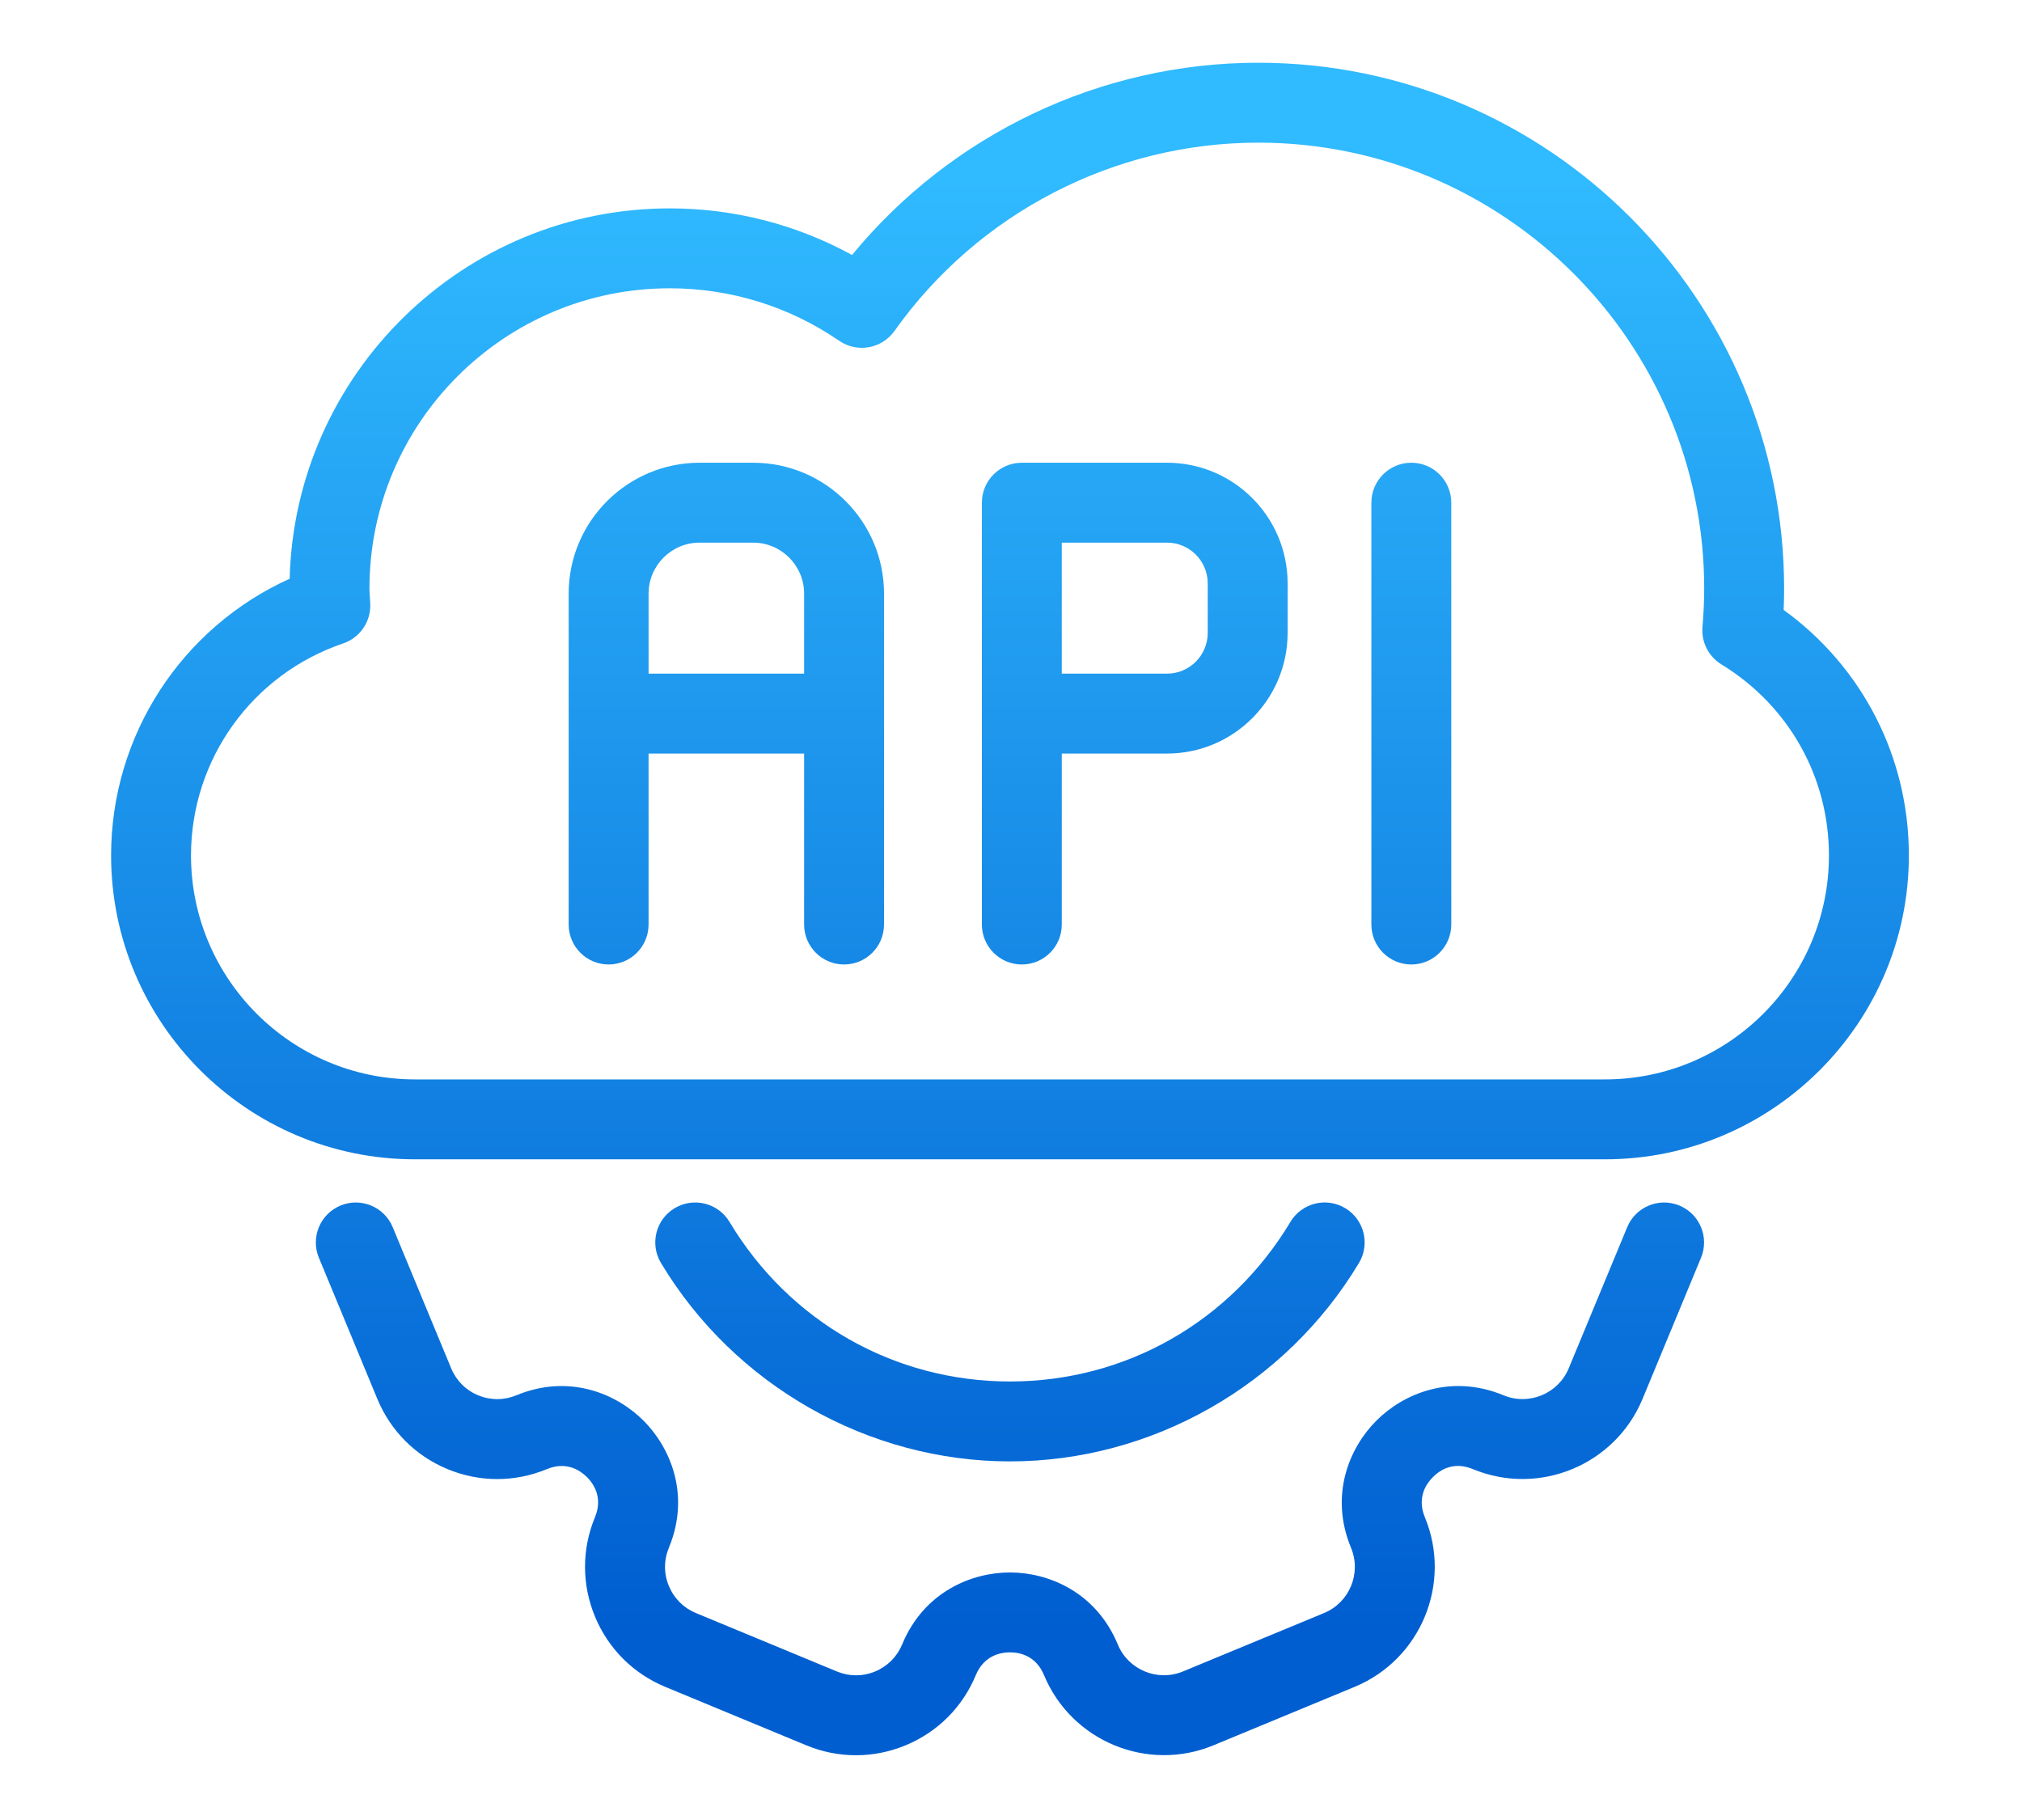
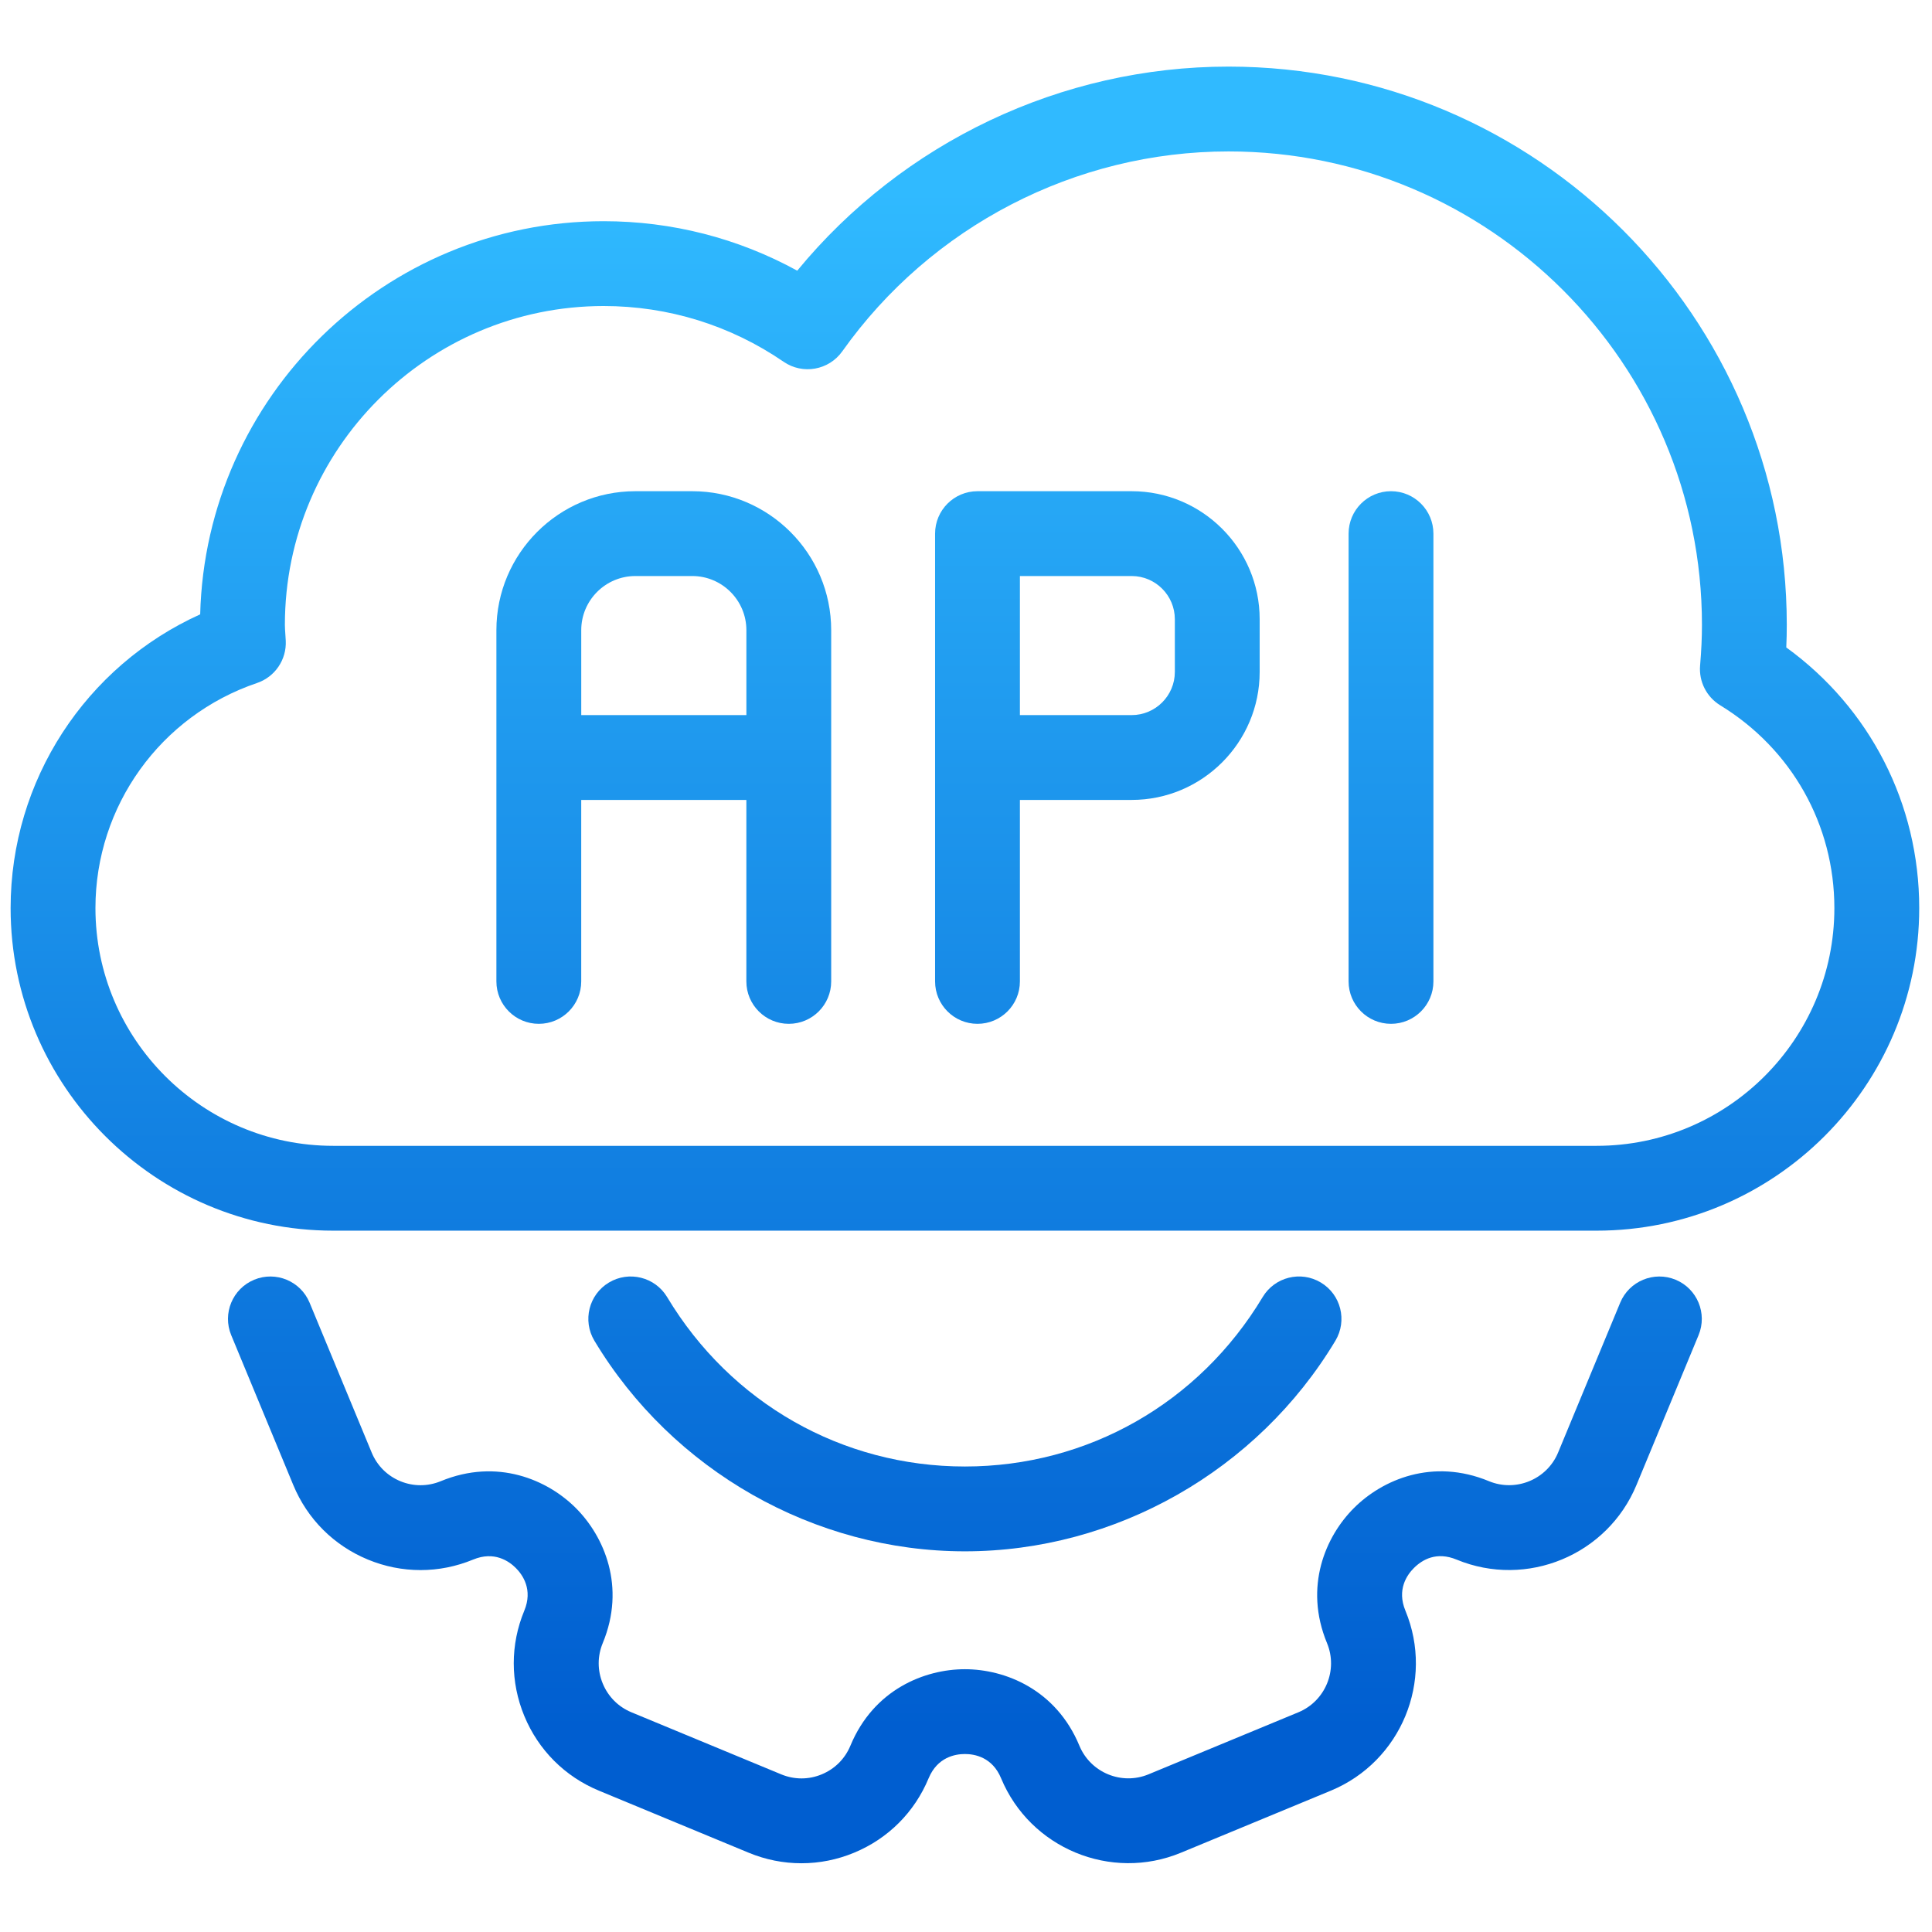
- <svg xmlns="http://www.w3.org/2000/svg" version="1.1" width="40" height="36" viewBox="0 0 256 256" xml:space="preserve">
+ <svg xmlns="http://www.w3.org/2000/svg" version="1.1" width="256" height="256" viewBox="0 0 256 256" xml:space="preserve">
  <defs>
</defs>
  <g style="stroke: none; stroke-width: 0; stroke-dasharray: none; stroke-linecap: butt; stroke-linejoin: miter; stroke-miterlimit: 10; fill: none; fill-rule: nonzero; opacity: 1;" transform="translate(1.406593 1.406593) scale(2.81 2.81)">
    <linearGradient id="SVGID_6" gradientUnits="userSpaceOnUse" x1="30.801" y1="81.049" x2="30.801" y2="8.418">
      <stop offset="0%" style="stop-color:rgb(0,94,208);stop-opacity: 1" />
      <stop offset="100%" style="stop-color:rgb(48,186,255);stop-opacity: 1" />
    </linearGradient>
    <path d="M 32.142 22.662 H 29.46 c -3.613 0 -6.553 2.94 -6.553 6.553 v 16.563 c 0 1.104 0.896 2 2 2 s 2 -0.896 2 -2 V 37.22 h 7.787 v 8.558 c 0 1.104 0.896 2 2 2 s 2 -0.896 2 -2 V 29.215 C 38.694 25.602 35.755 22.662 32.142 22.662 z M 26.908 33.22 v -4.005 c 0 -1.408 1.145 -2.553 2.553 -2.553 h 2.681 c 1.408 0 2.553 1.146 2.553 2.553 v 4.005 H 26.908 z" style="stroke: none; stroke-width: 1; stroke-dasharray: none; stroke-linecap: butt; stroke-linejoin: miter; stroke-miterlimit: 10; fill: url(#SVGID_6); fill-rule: nonzero; opacity: 1;" transform=" matrix(1 0 0 1 0 0) " stroke-linecap="round" />
    <linearGradient id="SVGID_7" gradientUnits="userSpaceOnUse" x1="51.246" y1="81.049" x2="51.246" y2="8.418">
      <stop offset="0%" style="stop-color:rgb(0,94,208);stop-opacity: 1" />
      <stop offset="100%" style="stop-color:rgb(48,186,255);stop-opacity: 1" />
    </linearGradient>
    <path d="M 52.862 22.662 h -7.269 c -1.104 0 -2 0.896 -2 2 V 35.22 v 10.558 c 0 1.104 0.896 2 2 2 c 1.105 0 2 -0.896 2 -2 V 37.22 h 5.269 c 3.329 0 6.037 -2.708 6.037 -6.037 v -2.484 C 58.899 25.37 56.191 22.662 52.862 22.662 z M 54.899 31.183 c 0 1.123 -0.914 2.037 -2.037 2.037 h -5.269 v -6.558 h 5.269 c 1.123 0 2.037 0.914 2.037 2.037 V 31.183 z" style="stroke: none; stroke-width: 1; stroke-dasharray: none; stroke-linecap: butt; stroke-linejoin: miter; stroke-miterlimit: 10; fill: url(#SVGID_7); fill-rule: nonzero; opacity: 1;" transform=" matrix(1 0 0 1 0 0) " stroke-linecap="round" />
    <linearGradient id="SVGID_8" gradientUnits="userSpaceOnUse" x1="65.092" y1="81.049" x2="65.092" y2="8.418">
      <stop offset="0%" style="stop-color:rgb(0,94,208);stop-opacity: 1" />
      <stop offset="100%" style="stop-color:rgb(48,186,255);stop-opacity: 1" />
    </linearGradient>
    <path d="M 65.092 22.662 c -1.104 0 -2 0.896 -2 2 v 21.116 c 0 1.104 0.896 2 2 2 s 2 -0.896 2 -2 V 24.662 C 67.092 23.558 66.196 22.662 65.092 22.662 z" style="stroke: none; stroke-width: 1; stroke-dasharray: none; stroke-linecap: butt; stroke-linejoin: miter; stroke-miterlimit: 10; fill: url(#SVGID_8); fill-rule: nonzero; opacity: 1;" transform=" matrix(1 0 0 1 0 0) " stroke-linecap="round" />
    <linearGradient id="SVGID_9" gradientUnits="userSpaceOnUse" x1="45" y1="81.049" x2="45" y2="8.418">
      <stop offset="0%" style="stop-color:rgb(0,94,208);stop-opacity: 1" />
      <stop offset="100%" style="stop-color:rgb(48,186,255);stop-opacity: 1" />
    </linearGradient>
    <path d="M 83.731 30.029 c 0.017 -0.368 0.024 -0.721 0.024 -1.065 c 0 -14.515 -11.809 -26.324 -26.324 -26.324 c -7.886 0 -15.356 3.565 -20.338 9.623 c -2.791 -1.531 -5.911 -2.333 -9.127 -2.333 c -10.33 0 -18.764 8.271 -19.027 18.539 C 3.536 30.911 0 36.303 0 42.319 c 0 8.388 6.824 15.212 15.212 15.212 h 59.576 C 83.176 57.531 90 50.707 90 42.319 C 90 37.4 87.679 32.891 83.731 30.029 z M 74.788 53.531 H 15.212 C 9.03 53.531 4 48.501 4 42.319 c 0 -4.804 3.062 -9.068 7.618 -10.612 c 0.847 -0.287 1.4 -1.101 1.356 -1.994 l -0.02 -0.321 c -0.009 -0.142 -0.021 -0.284 -0.021 -0.428 c 0 -8.29 6.744 -15.034 15.033 -15.034 c 3.044 0 5.979 0.909 8.487 2.63 c 0.9 0.617 2.13 0.398 2.763 -0.492 c 4.188 -5.903 10.998 -9.428 18.215 -9.428 c 12.31 0 22.324 10.014 22.324 22.324 c 0 0.586 -0.028 1.214 -0.088 1.92 c -0.063 0.754 0.305 1.479 0.95 1.874 c 3.37 2.06 5.382 5.635 5.382 9.562 C 86 48.501 80.971 53.531 74.788 53.531 z" style="stroke: none; stroke-width: 1; stroke-dasharray: none; stroke-linecap: butt; stroke-linejoin: miter; stroke-miterlimit: 10; fill: url(#SVGID_9); fill-rule: nonzero; opacity: 1;" transform=" matrix(1 0 0 1 0 0) " stroke-linecap="round" />
    <linearGradient id="SVGID_10" gradientUnits="userSpaceOnUse" x1="45" y1="81.049" x2="45" y2="8.418">
      <stop offset="0%" style="stop-color:rgb(0,94,208);stop-opacity: 1" />
      <stop offset="100%" style="stop-color:rgb(48,186,255);stop-opacity: 1" />
    </linearGradient>
    <path d="M 78.513 59.845 c -1.021 -0.422 -2.19 0.063 -2.613 1.082 l -2.928 7.066 c -0.526 1.271 -1.993 1.874 -3.259 1.352 c -2.66 -1.104 -5.036 -0.069 -6.368 1.265 c -1.338 1.334 -2.373 3.708 -1.27 6.371 c 0.526 1.271 -0.079 2.733 -1.348 3.26 l -7.068 2.926 c -1.272 0.527 -2.733 -0.08 -3.26 -1.347 c -1.103 -2.661 -3.513 -3.609 -5.4 -3.609 c -1.888 0 -4.297 0.947 -5.399 3.607 c -0.255 0.615 -0.734 1.095 -1.353 1.351 c -0.615 0.256 -1.292 0.254 -1.908 0 l -7.067 -2.928 c -0.614 -0.255 -1.093 -0.734 -1.349 -1.352 c -0.256 -0.617 -0.256 -1.295 -0.002 -1.908 c 1.102 -2.66 0.068 -5.034 -1.267 -6.369 c -1.334 -1.335 -3.708 -2.368 -6.369 -1.268 c -0.616 0.254 -1.294 0.254 -1.91 0 c -0.615 -0.255 -1.095 -0.734 -1.35 -1.351 l -2.927 -7.066 c -0.423 -1.02 -1.594 -1.504 -2.613 -1.082 c -1.021 0.423 -1.505 1.593 -1.083 2.613 l 2.926 7.065 c 0.664 1.604 1.913 2.853 3.515 3.516 c 1.603 0.664 3.369 0.663 4.97 0.001 c 0.992 -0.411 1.686 0.074 2.011 0.399 c 0.325 0.325 0.81 1.02 0.399 2.01 c -0.664 1.601 -0.663 3.365 0.001 4.97 c 0.664 1.604 1.912 2.853 3.513 3.517 l 7.068 2.929 c 0.797 0.329 1.633 0.496 2.485 0.496 c 0.854 0 1.691 -0.168 2.484 -0.497 c 1.604 -0.663 2.853 -1.912 3.516 -3.515 C 43.706 82.357 44.54 82.21 45 82.21 s 1.293 0.148 1.705 1.142 c 1.372 3.304 5.181 4.881 8.484 3.511 l 7.07 -2.927 c 3.307 -1.372 4.882 -5.179 3.512 -8.486 c -0.411 -0.991 0.073 -1.684 0.4 -2.01 c 0.397 -0.397 1.067 -0.79 2.014 -0.398 c 3.308 1.368 7.113 -0.213 8.482 -3.517 l 2.928 -7.066 C 80.018 61.438 79.533 60.268 78.513 59.845 z" style="stroke: none; stroke-width: 1; stroke-dasharray: none; stroke-linecap: butt; stroke-linejoin: miter; stroke-miterlimit: 10; fill: url(#SVGID_10); fill-rule: nonzero; opacity: 1;" transform=" matrix(1 0 0 1 0 0) " stroke-linecap="round" />
    <linearGradient id="SVGID_11" gradientUnits="userSpaceOnUse" x1="44.999" y1="81.049" x2="44.999" y2="8.418">
      <stop offset="0%" style="stop-color:rgb(0,94,208);stop-opacity: 1" />
      <stop offset="100%" style="stop-color:rgb(48,186,255);stop-opacity: 1" />
    </linearGradient>
    <path d="M 45 72.652 c 7.098 0 13.792 -3.805 17.47 -9.931 c 0.568 -0.947 0.262 -2.176 -0.686 -2.744 c -0.948 -0.569 -2.176 -0.262 -2.744 0.686 c -3.003 5.003 -8.252 7.989 -14.041 7.989 c -5.788 0 -11.037 -2.986 -14.041 -7.989 c -0.569 -0.947 -1.798 -1.253 -2.745 -0.686 c -0.947 0.568 -1.253 1.798 -0.685 2.744 C 31.208 68.848 37.901 72.652 45 72.652 z" style="stroke: none; stroke-width: 1; stroke-dasharray: none; stroke-linecap: butt; stroke-linejoin: miter; stroke-miterlimit: 10; fill: url(#SVGID_11); fill-rule: nonzero; opacity: 1;" transform=" matrix(1 0 0 1 0 0) " stroke-linecap="round" />
  </g>
</svg>
